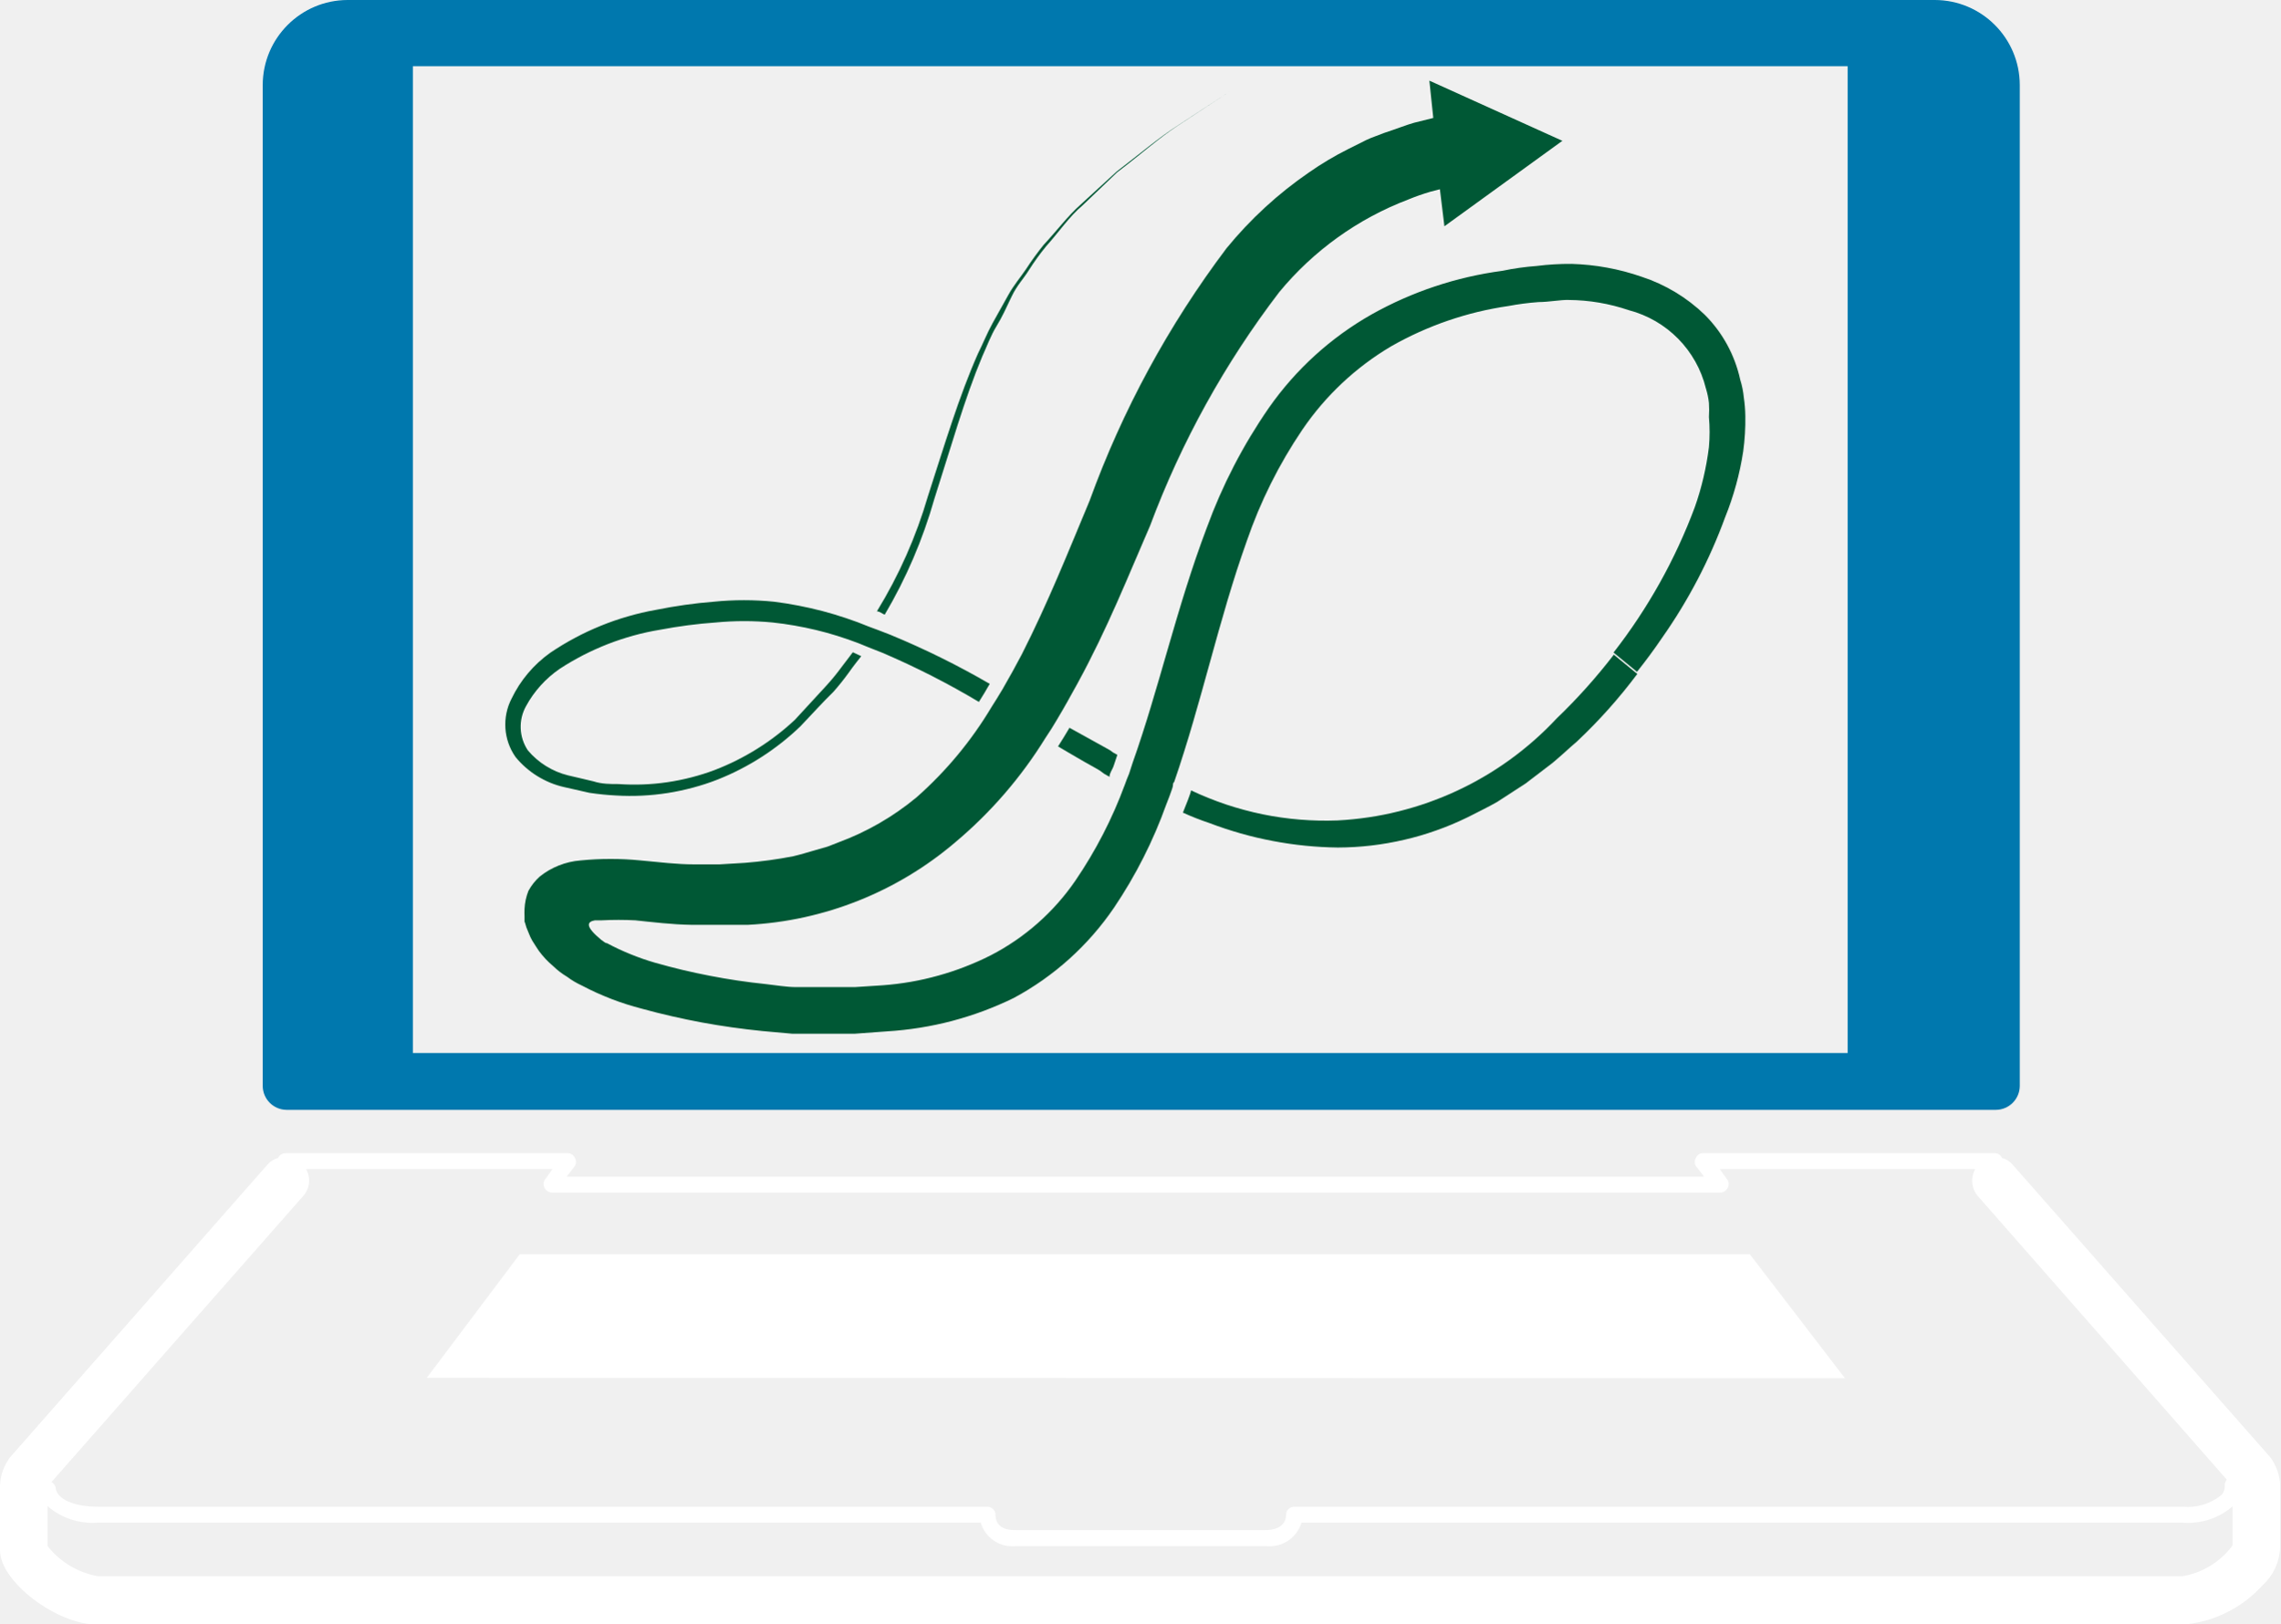
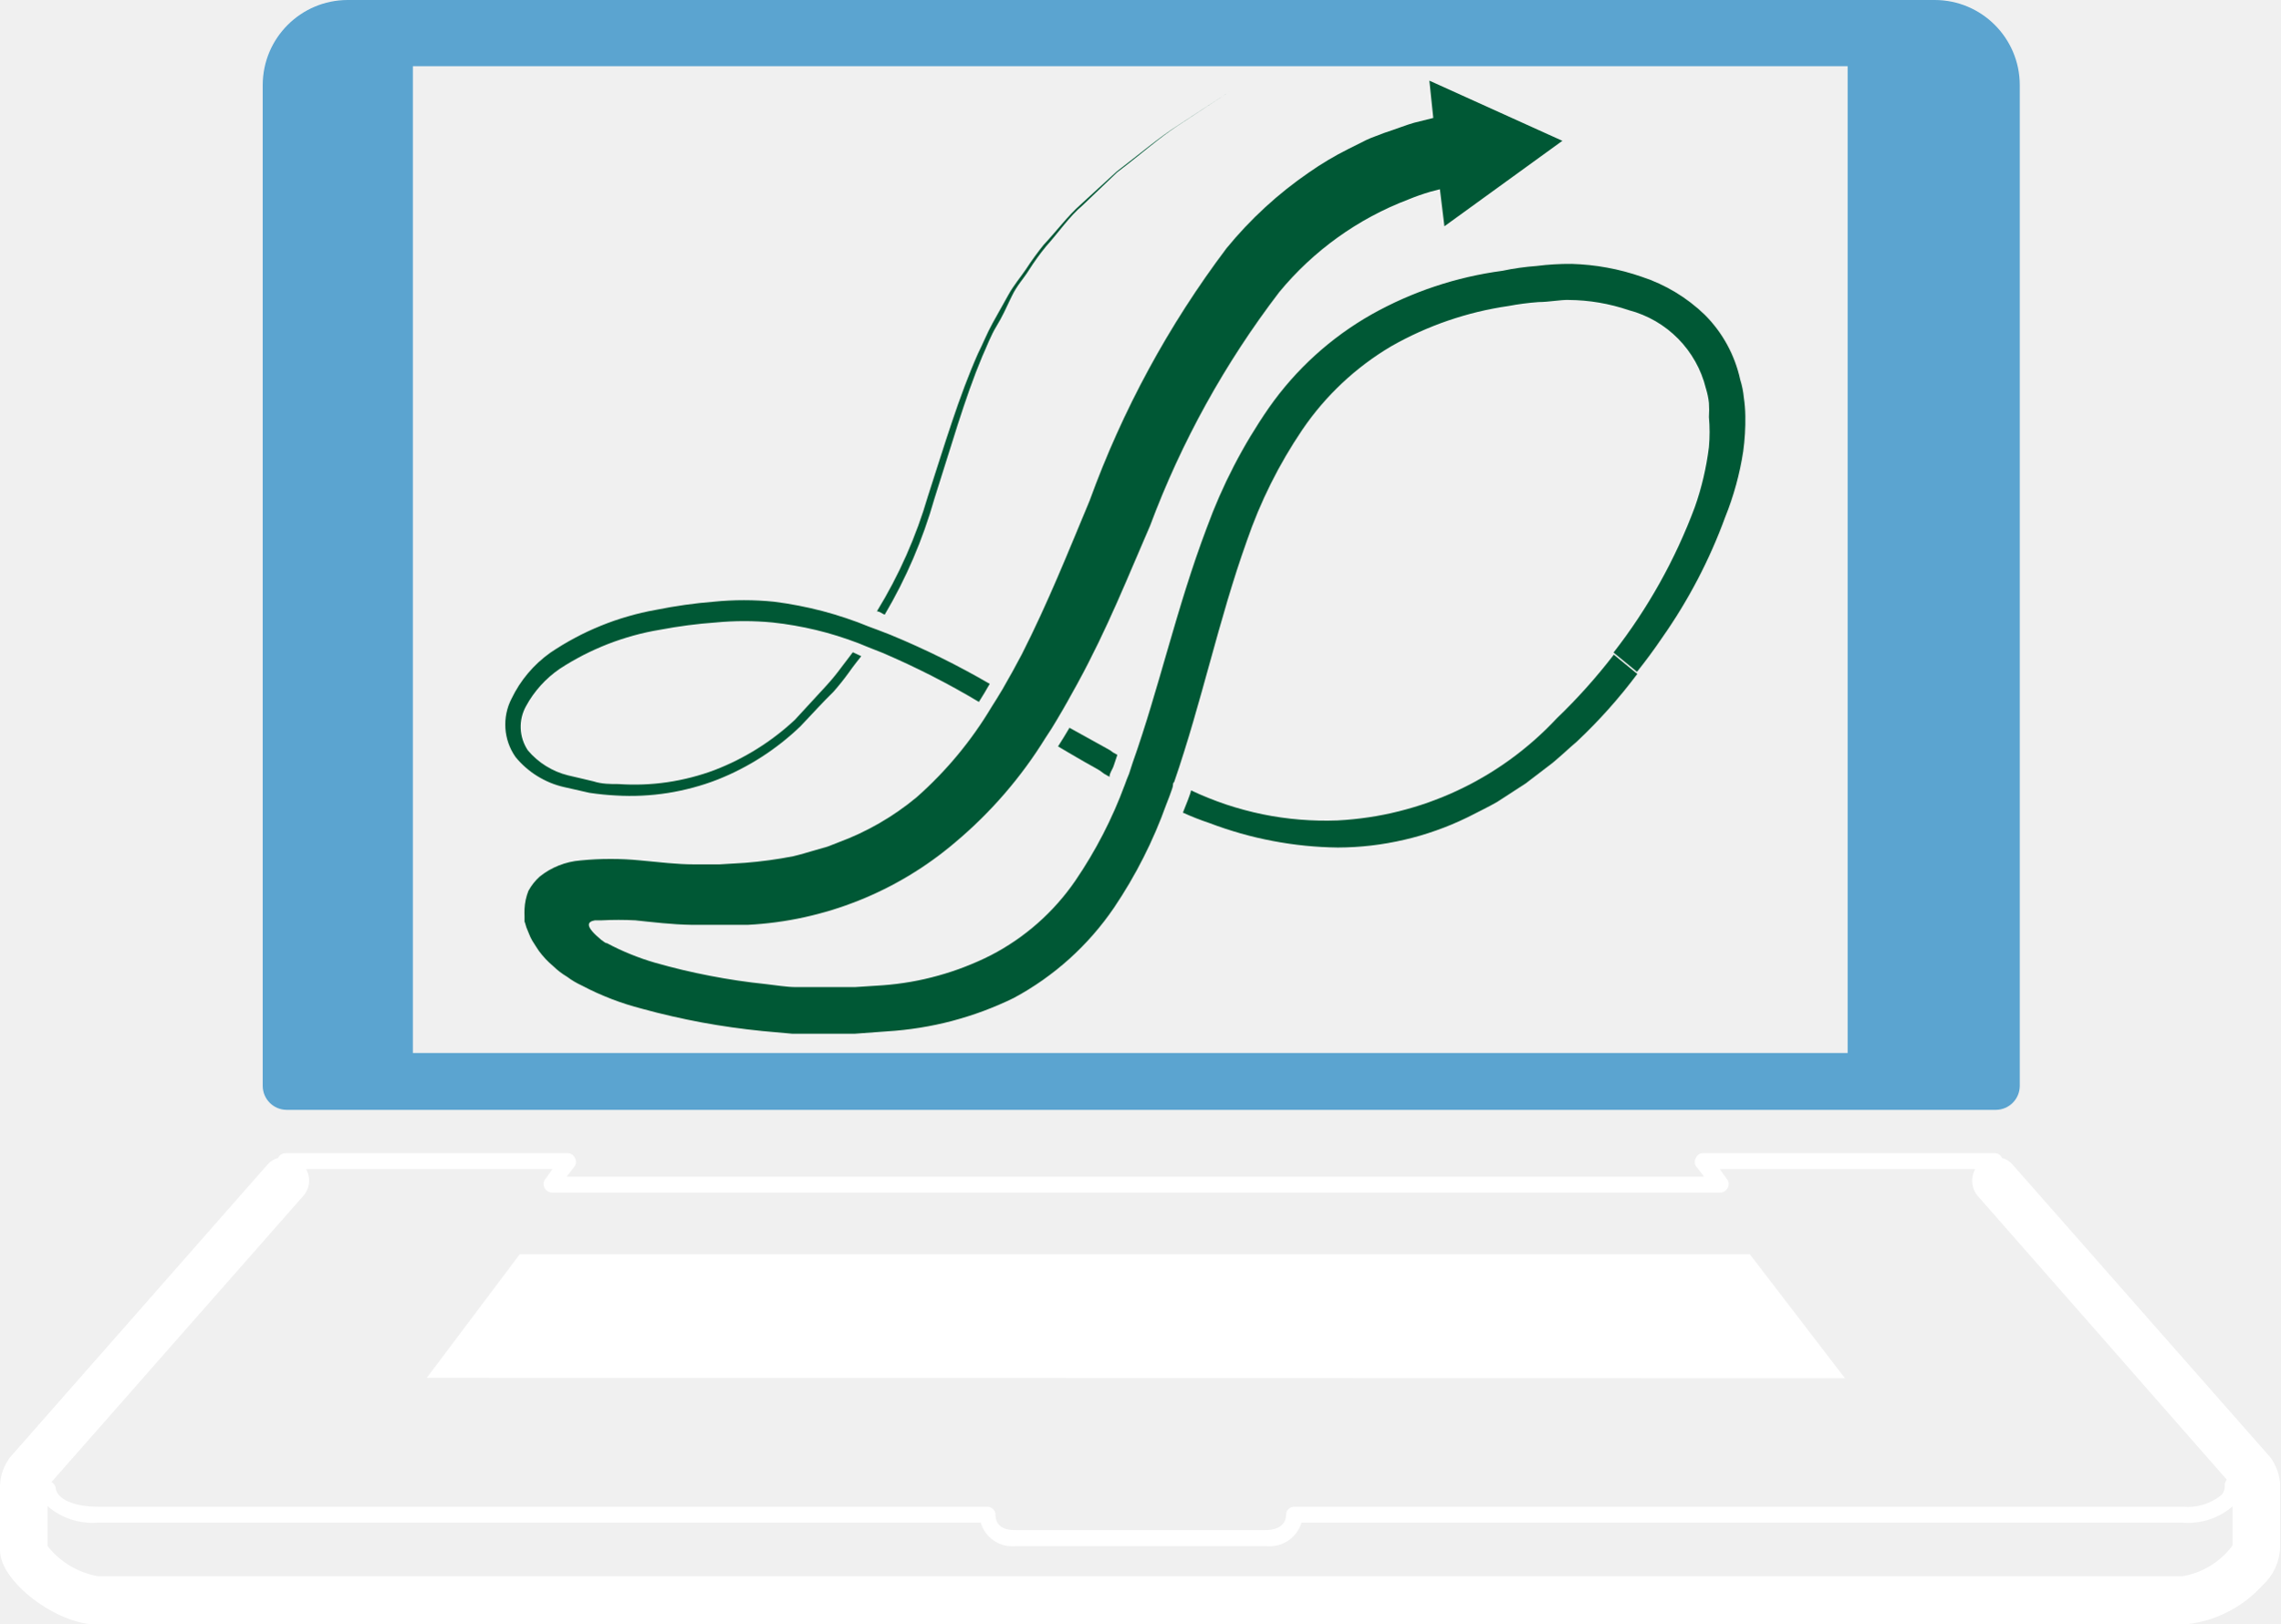
<svg xmlns="http://www.w3.org/2000/svg" id="s-0" viewBox="0 0 75.77 53.97">
  <defs>
-     <style>.cls-1{fill:#0078ae;}.cls-2{fill:#fff;}.cls-3{fill:#005835;}.cls-4{stroke:#0078ae;stroke-miterlimit:10;stroke-width:4px;}</style>
+     <style>.cls-1{fill:#5BA4D0;}.cls-2{fill:#fff;}.cls-3{fill:#005835;}.cls-4{stroke:#5BA4D0;stroke-miterlimit:10;stroke-width:4px;}</style>
  </defs>
  <path class="cls-1" d="M9.52,36.89H66.33a.8.8,0,0,0,.79-.79V2.82A2.83,2.83,0,0,0,64.3,0H11.55A2.83,2.83,0,0,0,8.73,2.82V36.1A.8.8,0,0,0,9.52,36.89ZM10.77,2.2H65.08V35H10.77Z" />
  <path class="cls-2" d="M75.77,49.36V49.3a1.76,1.76,0,0,0-.26-.77,1,1,0,0,0-.08-.11l-8.54-9.7a.7.7,0,0,0-.36-.23.26.26,0,0,0-.23-.16H56.59a.25.25,0,0,0-.23.15.26.26,0,0,0,0,.28l.27.35H18.83l.27-.35a.26.26,0,0,0,0-.28.25.25,0,0,0-.23-.15H9.48a.27.27,0,0,0-.24.16.74.74,0,0,0-.36.23L.35,48.42a.44.44,0,0,0-.08.11,1.67,1.67,0,0,0-.27,1v2C0,52.57,1.88,54,3.24,54h69.3a4,4,0,0,0,2.64-1.3,1.78,1.78,0,0,0,.59-1.26Zm-65.7-9.6a.77.77,0,0,0,.1-.9h8.19l-.26.36a.26.26,0,0,0,0,.27.28.28,0,0,0,.24.15H57.17a.28.28,0,0,0,.24-.15.26.26,0,0,0,0-.27l-.26-.36h8.49a.79.79,0,0,0,.09.9L74,49.18a.31.31,0,0,0-.07.2.39.39,0,0,1-.12.32,1.76,1.76,0,0,1-1.27.38H43a.27.27,0,0,0-.26.26c0,.48-.52.52-.67.52H33.75c-.15,0-.67,0-.67-.52a.27.27,0,0,0-.26-.26H3.24c-.78,0-1.35-.25-1.39-.62a.27.27,0,0,0-.14-.2ZM72.54,52.39H3.24a2.75,2.75,0,0,1-1.66-1V50.06a2.25,2.25,0,0,0,1.65.55H32.59a1.09,1.09,0,0,0,1.16.78h8.33a1.1,1.1,0,0,0,1.17-.78H72.54a2.24,2.24,0,0,0,1.65-.54v1.3A2.61,2.61,0,0,1,72.54,52.39Z" />
  <polygon class="cls-2" points="58.15 41.69 17.27 41.69 14.18 45.8 61.31 45.81 58.15 41.69" />
  <path class="cls-3" d="M31.05,16.58c.55-1.71,1-3.32,1.59-4.73.16-.35.29-.71.47-1s.34-.64.51-1,.39-.58.57-.87a8,8,0,0,1,.57-.79c.43-.48.78-1,1.21-1.36l1.15-1.1c.79-.6,1.43-1.17,2-1.54l1.76-1.16L39.11,4.19c-.58.37-1.23.92-2,1.51L35.91,6.8c-.43.38-.79.87-1.23,1.34a9.63,9.63,0,0,0-.58.8c-.19.28-.42.55-.59.86l-.53.95c-.18.33-.32.68-.48,1-.63,1.42-1.1,3-1.66,4.73a15.78,15.78,0,0,1-1.7,3.84c.1,0,.17.08.26.11A16.33,16.33,0,0,0,31.05,16.58Z" />
  <path class="cls-3" d="M19.18,30.15c.07.21,0,.06,0,.11h0s0,0,0,0a.16.16,0,0,1,0,.14c0,.06-.06.1-.07.12s.06,0,.21-.06a.43.43,0,0,0-.05-.12Z" />
  <path class="cls-3" d="M36.39,25.52c.33.18.14.12.48.3,0-.13.1-.24.14-.37l.12-.36c-.3-.16-.08-.07-.38-.23l-1.21-.67c-.12.21-.25.41-.38.62C35.71,25.13,35.83,25.21,36.39,25.52Z" />
  <path class="cls-3" d="M51.73,23.88a10.72,10.72,0,0,1-7.28,3.39,10.43,10.43,0,0,1-4.87-1c0,.07-.2.57-.27.74a8.66,8.66,0,0,0,.89.35,12.4,12.4,0,0,0,4.26.81,9.9,9.9,0,0,0,4.3-1c.33-.17.67-.33,1-.52l.94-.61.89-.68c.29-.24.54-.48.82-.72a17.34,17.34,0,0,0,2-2.24l-.78-.64A18.94,18.94,0,0,1,51.73,23.88Z" />
  <path class="cls-3" d="M27.69,23a8.22,8.22,0,0,0,.52-.65c.13-.19.41-.54.41-.54l-.28-.13-.38.5a7.37,7.37,0,0,1-.5.61l-1.05,1.14a8.25,8.25,0,0,1-2.65,1.66,7.58,7.58,0,0,1-3.21.47c-.28,0-.55,0-.83-.09l-.85-.2a2.55,2.55,0,0,1-1.33-.83,1.41,1.41,0,0,1-.06-1.47,3.58,3.58,0,0,1,1.12-1.24,8.71,8.71,0,0,1,3.34-1.3,15.84,15.84,0,0,1,1.85-.24,9.84,9.84,0,0,1,1.88,0,11.25,11.25,0,0,1,2.86.69l.27.11.53.21a26.78,26.78,0,0,1,3.2,1.63q.19-.3.36-.6a27.32,27.32,0,0,0-3.3-1.63l-.44-.17-.27-.1A12.32,12.32,0,0,0,25.72,20a9.93,9.93,0,0,0-2,0,15.83,15.83,0,0,0-1.92.27,9.13,9.13,0,0,0-3.52,1.43A4,4,0,0,0,17,23.22a1.88,1.88,0,0,0,.13,1.94,2.93,2.93,0,0,0,1.61,1l.84.19a8.94,8.94,0,0,0,.89.09,8,8,0,0,0,3.38-.53,8.49,8.49,0,0,0,2.75-1.77C27,23.72,27.34,23.34,27.69,23Z" />
  <path class="cls-3" d="M33.69,33.17a9.43,9.43,0,0,0,3.33-3,15.45,15.45,0,0,0,1.74-3.44c.07-.17.13-.34.19-.51s0-.16.07-.23c.92-2.67,1.48-5.4,2.41-8a15.69,15.69,0,0,1,1.85-3.71,9.29,9.29,0,0,1,2.95-2.77,11.08,11.08,0,0,1,3.9-1.34,8.69,8.69,0,0,1,1-.13c.34,0,.74-.08,1-.07a6.33,6.33,0,0,1,2,.34,3.57,3.57,0,0,1,2.56,2.6,2.58,2.58,0,0,1,.1.48,3.57,3.57,0,0,1,0,.47,5.62,5.62,0,0,1,0,1,9.46,9.46,0,0,1-.47,2,18.22,18.22,0,0,1-2.7,4.83l.78.64q.44-.55.84-1.14a17.28,17.28,0,0,0,2.09-4A9.8,9.8,0,0,0,57.93,15,7.65,7.65,0,0,0,58,13.83a4.56,4.56,0,0,0-.05-.62,2.92,2.92,0,0,0-.12-.59,4.36,4.36,0,0,0-1.18-2.16A5.47,5.47,0,0,0,54.56,9.2a7.79,7.79,0,0,0-2.33-.43,8.66,8.66,0,0,0-1.17.07A8.49,8.49,0,0,0,49.93,9a12.15,12.15,0,0,0-4.35,1.45,10.46,10.46,0,0,0-3.41,3.1,17.55,17.55,0,0,0-2.07,4c-1,2.64-1.58,5.32-2.46,7.8l-.12.37c-.05.12-.1.24-.14.36a14.65,14.65,0,0,1-1.65,3.2,7.69,7.69,0,0,1-2.8,2.47,9.53,9.53,0,0,1-3.6,1l-.92.06-1,0-.51,0h-.12c-.05,0,0,0,0,0H26.7l-.25,0c-.31,0-.64-.06-1-.1a21.59,21.59,0,0,1-3.68-.71,8.35,8.35,0,0,1-1.6-.65c-.07,0-.13-.08-.19-.11-.53-.44-.49-.6-.21-.65H20a10.66,10.66,0,0,1,1.11,0c.57.06,1.22.14,1.86.15l.94,0,.95,0A11.54,11.54,0,0,0,31.74,28a14.41,14.41,0,0,0,3-3.47c.14-.21.27-.41.39-.62.24-.4.46-.8.68-1.2,1-1.83,1.7-3.61,2.41-5.24a30.15,30.15,0,0,1,4.29-7.76,10.31,10.31,0,0,1,4.29-3.08,7.37,7.37,0,0,1,.74-.26l.31-.08L48,7.52l3.92-2.84-4.42-2,.13,1.24-.64.16c-.25.07-.6.21-1,.34-.19.08-.39.14-.58.23l-.6.3a10.46,10.46,0,0,0-1.31.78,13.16,13.16,0,0,0-2.74,2.52,32.16,32.16,0,0,0-4.55,8.39c-.69,1.65-1.38,3.39-2.26,5.12q-.3.57-.63,1.14c-.12.2-.24.4-.37.6a12.65,12.65,0,0,1-2.49,3A8.87,8.87,0,0,1,27.86,28l-.36.14-.38.11c-.25.07-.5.15-.76.21a13.87,13.87,0,0,1-1.61.22l-.84.05-.84,0c-.58,0-1.13-.07-1.78-.13a10,10,0,0,0-2,0,2.48,2.48,0,0,0-1.36.54,1.79,1.79,0,0,0-.37.47,1.85,1.85,0,0,0-.13.6,2.46,2.46,0,0,0,0,.26l0,.12c0,.09,0,0,.06.23l.09.22a1.52,1.52,0,0,0,.11.23c.07.12.15.23.22.34a2.9,2.9,0,0,0,.47.5,2.56,2.56,0,0,0,.47.36,2.74,2.74,0,0,0,.49.29,9.16,9.16,0,0,0,2,.77,24,24,0,0,0,4,.74l1,.09h2.05l1.09-.08A11.09,11.09,0,0,0,33.69,33.17Z" />
  <line class="cls-4" x1="11.72" y1="35.49" x2="11.72" y2="1.36" />
  <line class="cls-4" x1="63.4" y1="35.94" x2="63.4" y2="1.81" />
</svg>
